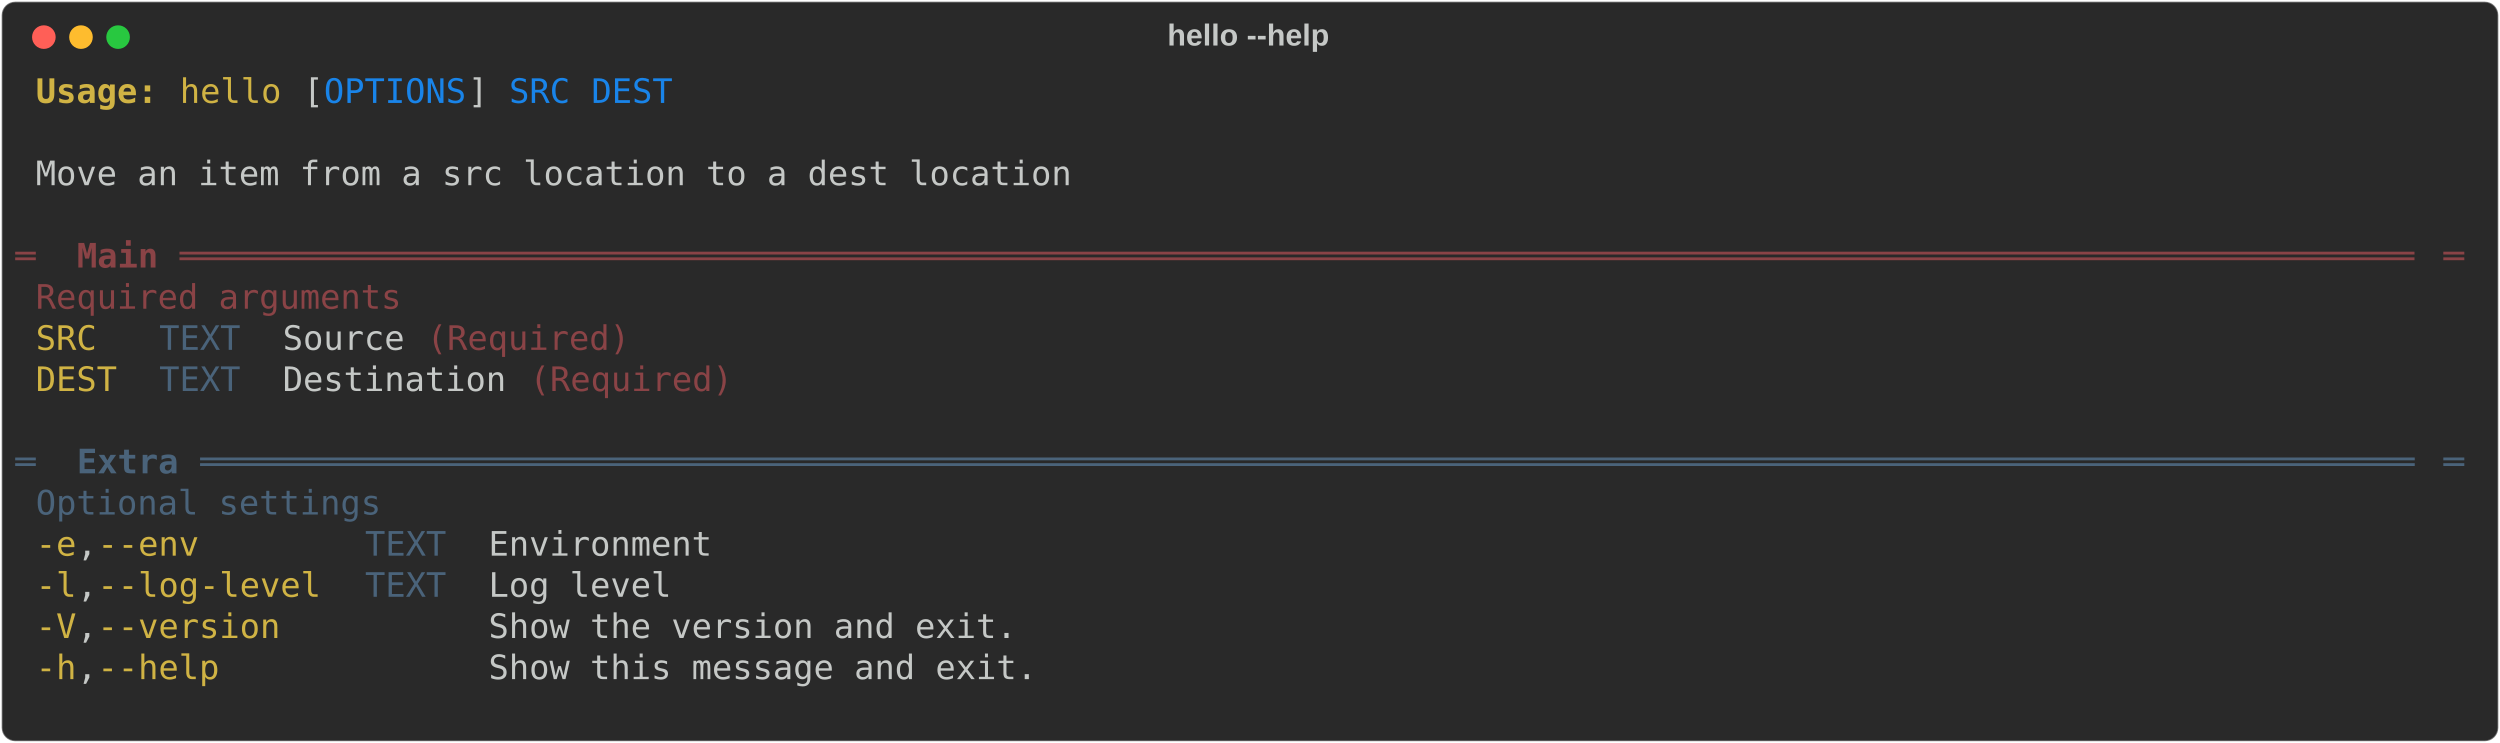
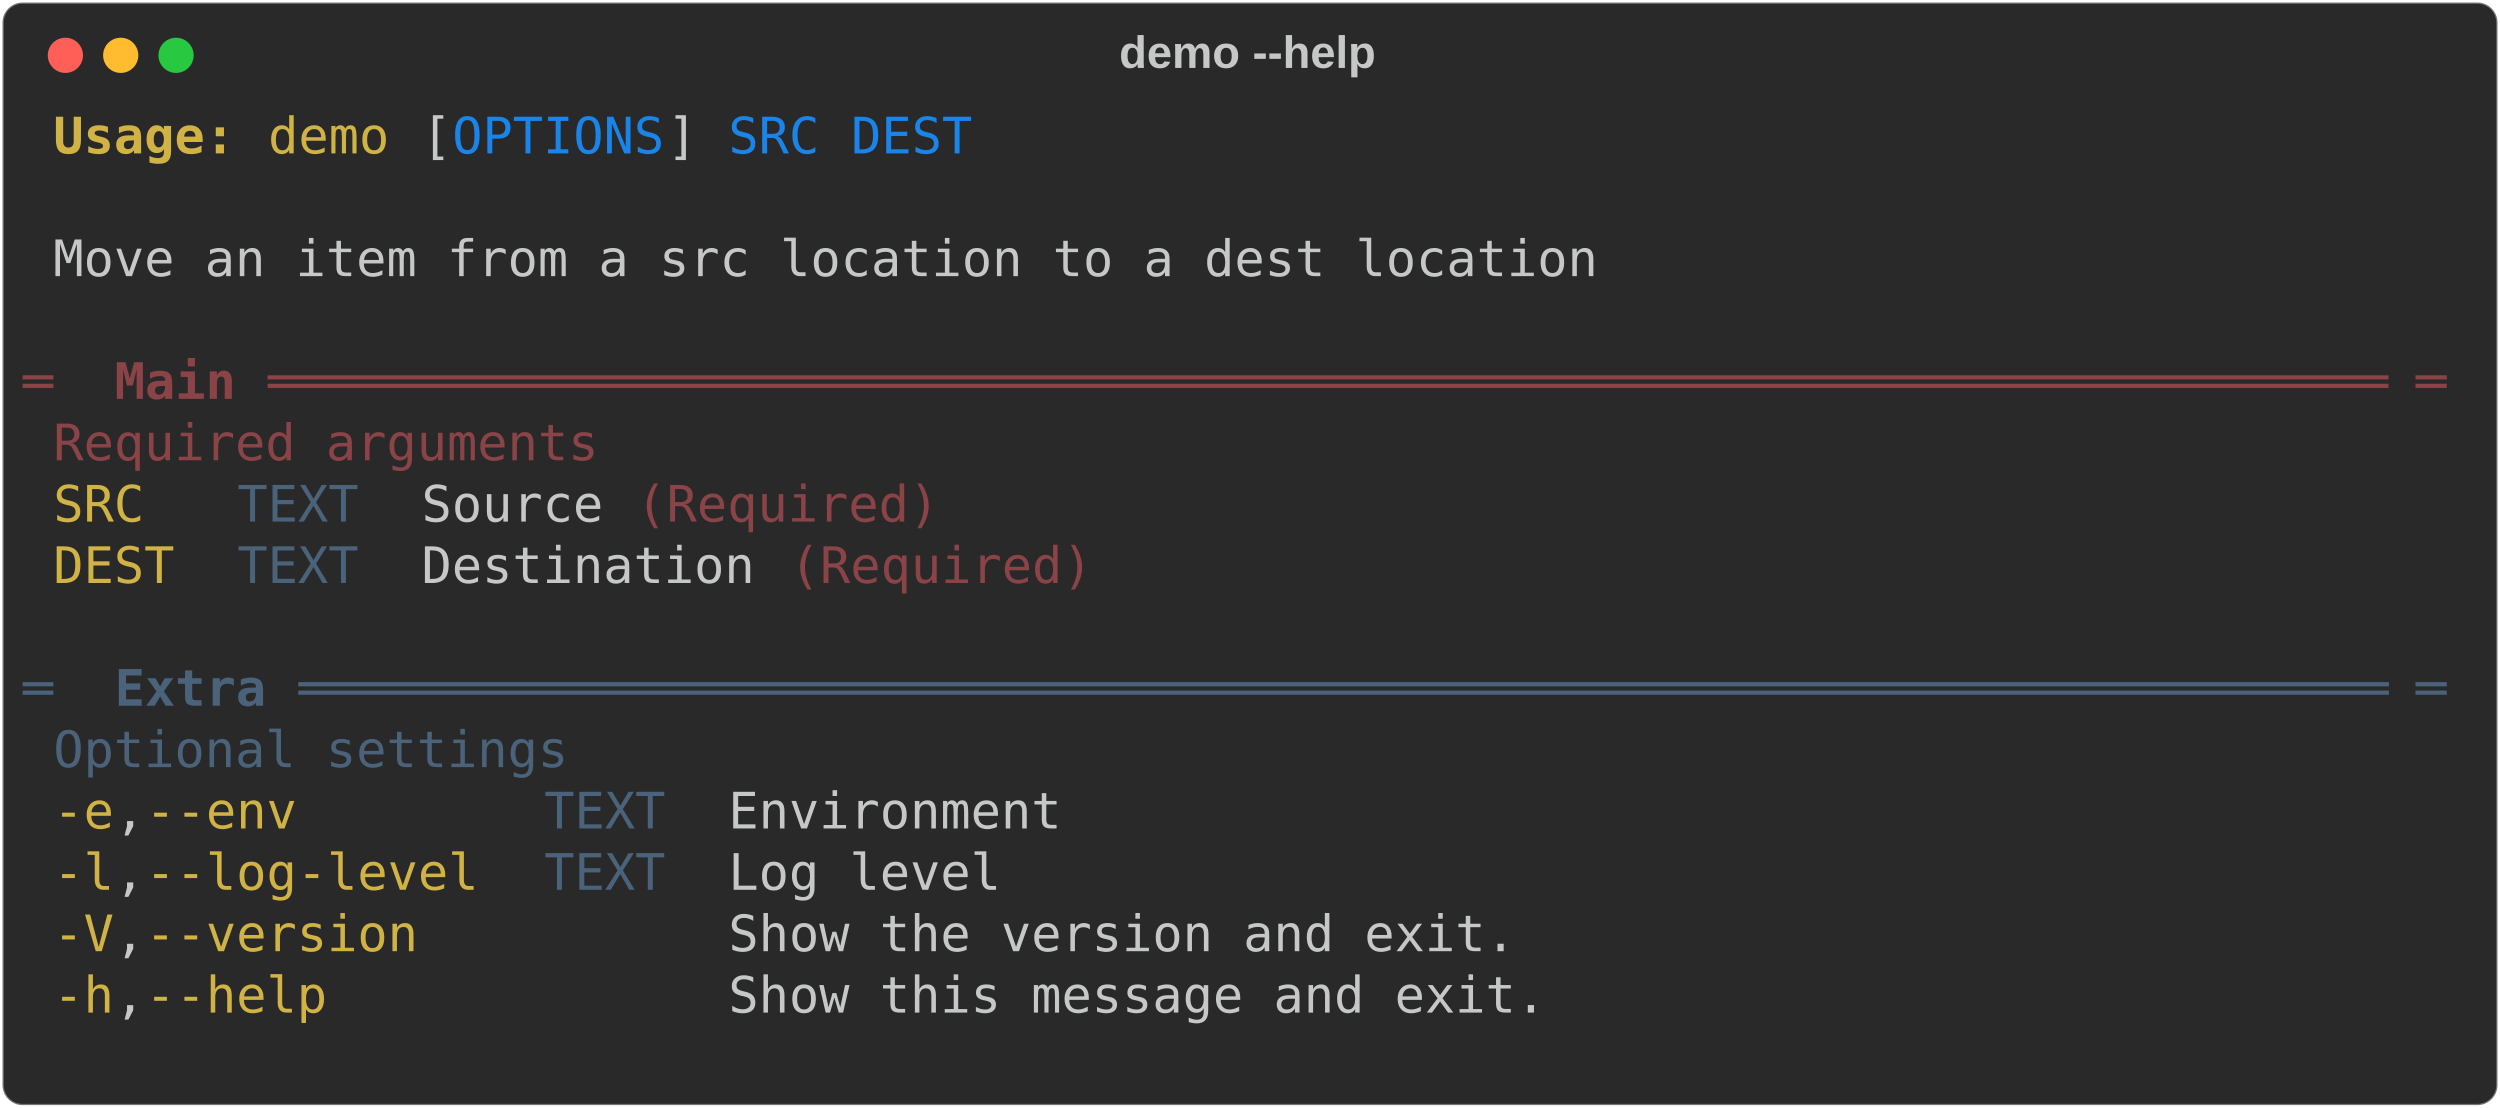
- <svg xmlns="http://www.w3.org/2000/svg" class="rich-terminal" viewBox="0 0 1482 440.4">
+ <svg xmlns="http://www.w3.org/2000/svg" class="rich-terminal" viewBox="0 0 994 440.4">
  <style>

    @font-face {
        font-family: "Fira Code";
        src: local("FiraCode-Regular"),
                url("https://cdnjs.cloudflare.com/ajax/libs/firacode/6.2.0/woff2/FiraCode-Regular.woff2") format("woff2"),
                url("https://cdnjs.cloudflare.com/ajax/libs/firacode/6.2.0/woff/FiraCode-Regular.woff") format("woff");
        font-style: normal;
        font-weight: 400;
    }
    @font-face {
        font-family: "Fira Code";
        src: local("FiraCode-Bold"),
                url("https://cdnjs.cloudflare.com/ajax/libs/firacode/6.2.0/woff2/FiraCode-Bold.woff2") format("woff2"),
                url("https://cdnjs.cloudflare.com/ajax/libs/firacode/6.2.0/woff/FiraCode-Bold.woff") format("woff");
        font-style: bold;
        font-weight: 700;
    }

-     .terminal-1813958770-matrix {
+     .terminal-52291445-matrix {
        font-family: Fira Code, monospace;
        font-size: 20px;
        line-height: 24.4px;
        font-variant-east-asian: full-width;
    }

-     .terminal-1813958770-title {
+     .terminal-52291445-title {
        font-size: 18px;
        font-weight: bold;
        font-family: arial;
    }

-     .terminal-1813958770-r1 { fill: #c5c8c6 }
- .terminal-1813958770-r2 { fill: #d0b344;font-weight: bold }
- .terminal-1813958770-r3 { fill: #d0b344 }
- .terminal-1813958770-r4 { fill: #1984e9 }
- .terminal-1813958770-r5 { fill: #8a4346 }
- .terminal-1813958770-r6 { fill: #8a4346;font-weight: bold }
- .terminal-1813958770-r7 { fill: #4a637a }
- .terminal-1813958770-r8 { fill: #4a637a;font-weight: bold }
+     .terminal-52291445-r1 { fill: #c5c8c6 }
+ .terminal-52291445-r2 { fill: #d0b344;font-weight: bold }
+ .terminal-52291445-r3 { fill: #d0b344 }
+ .terminal-52291445-r4 { fill: #1984e9 }
+ .terminal-52291445-r5 { fill: #8a4346 }
+ .terminal-52291445-r6 { fill: #8a4346;font-weight: bold }
+ .terminal-52291445-r7 { fill: #4a637a }
+ .terminal-52291445-r8 { fill: #4a637a;font-weight: bold }
    </style>
  <defs>
-     <clipPath id="terminal-1813958770-clip-terminal">
-       <rect x="0" y="0" width="1463.0" height="389.4" />
+     <clipPath id="terminal-52291445-clip-terminal">
+       <rect x="0" y="0" width="975.0" height="389.4" />
    </clipPath>
-     <clipPath id="terminal-1813958770-line-0">
-       <rect x="0" y="1.5" width="1464" height="24.65" />
+     <clipPath id="terminal-52291445-line-0">
+       <rect x="0" y="1.5" width="976" height="24.65" />
    </clipPath>
-     <clipPath id="terminal-1813958770-line-1">
-       <rect x="0" y="25.9" width="1464" height="24.65" />
+     <clipPath id="terminal-52291445-line-1">
+       <rect x="0" y="25.9" width="976" height="24.65" />
    </clipPath>
-     <clipPath id="terminal-1813958770-line-2">
-       <rect x="0" y="50.3" width="1464" height="24.65" />
+     <clipPath id="terminal-52291445-line-2">
+       <rect x="0" y="50.3" width="976" height="24.65" />
    </clipPath>
-     <clipPath id="terminal-1813958770-line-3">
-       <rect x="0" y="74.7" width="1464" height="24.65" />
+     <clipPath id="terminal-52291445-line-3">
+       <rect x="0" y="74.7" width="976" height="24.65" />
    </clipPath>
-     <clipPath id="terminal-1813958770-line-4">
-       <rect x="0" y="99.1" width="1464" height="24.65" />
+     <clipPath id="terminal-52291445-line-4">
+       <rect x="0" y="99.1" width="976" height="24.65" />
    </clipPath>
-     <clipPath id="terminal-1813958770-line-5">
-       <rect x="0" y="123.5" width="1464" height="24.65" />
+     <clipPath id="terminal-52291445-line-5">
+       <rect x="0" y="123.5" width="976" height="24.65" />
    </clipPath>
-     <clipPath id="terminal-1813958770-line-6">
-       <rect x="0" y="147.9" width="1464" height="24.65" />
+     <clipPath id="terminal-52291445-line-6">
+       <rect x="0" y="147.9" width="976" height="24.65" />
    </clipPath>
-     <clipPath id="terminal-1813958770-line-7">
-       <rect x="0" y="172.3" width="1464" height="24.65" />
+     <clipPath id="terminal-52291445-line-7">
+       <rect x="0" y="172.3" width="976" height="24.65" />
    </clipPath>
-     <clipPath id="terminal-1813958770-line-8">
-       <rect x="0" y="196.7" width="1464" height="24.65" />
+     <clipPath id="terminal-52291445-line-8">
+       <rect x="0" y="196.7" width="976" height="24.65" />
    </clipPath>
-     <clipPath id="terminal-1813958770-line-9">
-       <rect x="0" y="221.1" width="1464" height="24.65" />
+     <clipPath id="terminal-52291445-line-9">
+       <rect x="0" y="221.1" width="976" height="24.65" />
    </clipPath>
-     <clipPath id="terminal-1813958770-line-10">
-       <rect x="0" y="245.5" width="1464" height="24.65" />
+     <clipPath id="terminal-52291445-line-10">
+       <rect x="0" y="245.5" width="976" height="24.65" />
    </clipPath>
-     <clipPath id="terminal-1813958770-line-11">
-       <rect x="0" y="269.9" width="1464" height="24.65" />
+     <clipPath id="terminal-52291445-line-11">
+       <rect x="0" y="269.9" width="976" height="24.65" />
    </clipPath>
-     <clipPath id="terminal-1813958770-line-12">
-       <rect x="0" y="294.3" width="1464" height="24.65" />
+     <clipPath id="terminal-52291445-line-12">
+       <rect x="0" y="294.3" width="976" height="24.65" />
    </clipPath>
-     <clipPath id="terminal-1813958770-line-13">
-       <rect x="0" y="318.7" width="1464" height="24.65" />
+     <clipPath id="terminal-52291445-line-13">
+       <rect x="0" y="318.7" width="976" height="24.65" />
    </clipPath>
-     <clipPath id="terminal-1813958770-line-14">
-       <rect x="0" y="343.1" width="1464" height="24.65" />
+     <clipPath id="terminal-52291445-line-14">
+       <rect x="0" y="343.1" width="976" height="24.65" />
    </clipPath>
  </defs>
-   <rect fill="#292929" stroke="rgba(255,255,255,0.35)" stroke-width="1" x="1" y="1" width="1480" height="438.4" rx="8" />
-   <text class="terminal-1813958770-title" fill="#c5c8c6" text-anchor="middle" x="740" y="27">hello --help</text>
+   <rect fill="#292929" stroke="rgba(255,255,255,0.35)" stroke-width="1" x="1" y="1" width="992" height="438.4" rx="8" />
+   <text class="terminal-52291445-title" fill="#c5c8c6" text-anchor="middle" x="496" y="27">demo --help</text>
  <g transform="translate(26,22)">
    <circle cx="0" cy="0" r="7" fill="#ff5f57" />
    <circle cx="22" cy="0" r="7" fill="#febc2e" />
    <circle cx="44" cy="0" r="7" fill="#28c840" />
  </g>
-   <g transform="translate(9, 41)" clip-path="url(#terminal-1813958770-clip-terminal)">
-     <g class="terminal-1813958770-matrix">
-       <text class="terminal-1813958770-r2" x="12.2" y="20" textLength="73.2" clip-path="url(#terminal-1813958770-line-0)">Usage:</text>
-       <text class="terminal-1813958770-r3" x="97.6" y="20" textLength="61" clip-path="url(#terminal-1813958770-line-0)">hello</text>
-       <text class="terminal-1813958770-r1" x="170.8" y="20" textLength="12.2" clip-path="url(#terminal-1813958770-line-0)">[</text>
-       <text class="terminal-1813958770-r4" x="183" y="20" textLength="85.4" clip-path="url(#terminal-1813958770-line-0)">OPTIONS</text>
-       <text class="terminal-1813958770-r1" x="268.4" y="20" textLength="24.4" clip-path="url(#terminal-1813958770-line-0)">] </text>
-       <text class="terminal-1813958770-r4" x="292.8" y="20" textLength="36.6" clip-path="url(#terminal-1813958770-line-0)">SRC</text>
-       <text class="terminal-1813958770-r4" x="341.6" y="20" textLength="48.8" clip-path="url(#terminal-1813958770-line-0)">DEST</text>
-       <text class="terminal-1813958770-r1" x="1464" y="20" textLength="12.2" clip-path="url(#terminal-1813958770-line-0)">
+   <g transform="translate(9, 41)" clip-path="url(#terminal-52291445-clip-terminal)">
+     <g class="terminal-52291445-matrix">
+       <text class="terminal-52291445-r2" x="12.2" y="20" textLength="73.2" clip-path="url(#terminal-52291445-line-0)">Usage:</text>
+       <text class="terminal-52291445-r3" x="97.6" y="20" textLength="48.8" clip-path="url(#terminal-52291445-line-0)">demo</text>
+       <text class="terminal-52291445-r1" x="158.6" y="20" textLength="12.2" clip-path="url(#terminal-52291445-line-0)">[</text>
+       <text class="terminal-52291445-r4" x="170.8" y="20" textLength="85.4" clip-path="url(#terminal-52291445-line-0)">OPTIONS</text>
+       <text class="terminal-52291445-r1" x="256.2" y="20" textLength="24.4" clip-path="url(#terminal-52291445-line-0)">] </text>
+       <text class="terminal-52291445-r4" x="280.6" y="20" textLength="36.6" clip-path="url(#terminal-52291445-line-0)">SRC</text>
+       <text class="terminal-52291445-r4" x="329.4" y="20" textLength="48.8" clip-path="url(#terminal-52291445-line-0)">DEST</text>
+       <text class="terminal-52291445-r1" x="976" y="20" textLength="12.2" clip-path="url(#terminal-52291445-line-0)">
</text>
-       <text class="terminal-1813958770-r1" x="1464" y="44.4" textLength="12.2" clip-path="url(#terminal-1813958770-line-1)">
+       <text class="terminal-52291445-r1" x="976" y="44.4" textLength="12.2" clip-path="url(#terminal-52291445-line-1)">
</text>
-       <text class="terminal-1813958770-r1" x="12.2" y="68.8" textLength="622.2" clip-path="url(#terminal-1813958770-line-2)">Move an item from a src location to a dest location</text>
-       <text class="terminal-1813958770-r1" x="1464" y="68.8" textLength="12.2" clip-path="url(#terminal-1813958770-line-2)">
+       <text class="terminal-52291445-r1" x="12.2" y="68.8" textLength="622.2" clip-path="url(#terminal-52291445-line-2)">Move an item from a src location to a dest location</text>
+       <text class="terminal-52291445-r1" x="976" y="68.8" textLength="12.2" clip-path="url(#terminal-52291445-line-2)">
</text>
-       <text class="terminal-1813958770-r1" x="1464" y="93.2" textLength="12.2" clip-path="url(#terminal-1813958770-line-3)">
+       <text class="terminal-52291445-r1" x="976" y="93.2" textLength="12.2" clip-path="url(#terminal-52291445-line-3)">
</text>
-       <text class="terminal-1813958770-r5" x="0" y="117.6" textLength="24.4" clip-path="url(#terminal-1813958770-line-4)"> ═</text>
-       <text class="terminal-1813958770-r6" x="36.6" y="117.6" textLength="48.8" clip-path="url(#terminal-1813958770-line-4)">Main</text>
-       <text class="terminal-1813958770-r5" x="97.6" y="117.6" textLength="1342" clip-path="url(#terminal-1813958770-line-4)">══════════════════════════════════════════════════════════════════════════════════════════════════════════════</text>
-       <text class="terminal-1813958770-r5" x="1439.6" y="117.6" textLength="24.4" clip-path="url(#terminal-1813958770-line-4)">═ </text>
-       <text class="terminal-1813958770-r1" x="1464" y="117.6" textLength="12.2" clip-path="url(#terminal-1813958770-line-4)">
+       <text class="terminal-52291445-r5" x="0" y="117.6" textLength="24.4" clip-path="url(#terminal-52291445-line-4)"> ═</text>
+       <text class="terminal-52291445-r6" x="36.6" y="117.6" textLength="48.8" clip-path="url(#terminal-52291445-line-4)">Main</text>
+       <text class="terminal-52291445-r5" x="97.6" y="117.6" textLength="854" clip-path="url(#terminal-52291445-line-4)">══════════════════════════════════════════════════════════════════════</text>
+       <text class="terminal-52291445-r5" x="951.6" y="117.6" textLength="24.4" clip-path="url(#terminal-52291445-line-4)">═ </text>
+       <text class="terminal-52291445-r1" x="976" y="117.6" textLength="12.2" clip-path="url(#terminal-52291445-line-4)">
</text>
-       <text class="terminal-1813958770-r5" x="12.2" y="142" textLength="219.6" clip-path="url(#terminal-1813958770-line-5)">Required arguments</text>
-       <text class="terminal-1813958770-r1" x="1464" y="142" textLength="12.2" clip-path="url(#terminal-1813958770-line-5)">
+       <text class="terminal-52291445-r5" x="12.2" y="142" textLength="219.6" clip-path="url(#terminal-52291445-line-5)">Required arguments</text>
+       <text class="terminal-52291445-r1" x="976" y="142" textLength="12.2" clip-path="url(#terminal-52291445-line-5)">
</text>
-       <text class="terminal-1813958770-r3" x="12.2" y="166.4" textLength="48.8" clip-path="url(#terminal-1813958770-line-6)">SRC </text>
-       <text class="terminal-1813958770-r7" x="85.4" y="166.4" textLength="48.8" clip-path="url(#terminal-1813958770-line-6)">TEXT</text>
-       <text class="terminal-1813958770-r1" x="158.6" y="166.4" textLength="73.2" clip-path="url(#terminal-1813958770-line-6)">Source</text>
-       <text class="terminal-1813958770-r5" x="244" y="166.4" textLength="122" clip-path="url(#terminal-1813958770-line-6)">(Required)</text>
-       <text class="terminal-1813958770-r1" x="1464" y="166.4" textLength="12.2" clip-path="url(#terminal-1813958770-line-6)">
+       <text class="terminal-52291445-r3" x="12.2" y="166.4" textLength="48.8" clip-path="url(#terminal-52291445-line-6)">SRC </text>
+       <text class="terminal-52291445-r7" x="85.4" y="166.4" textLength="48.8" clip-path="url(#terminal-52291445-line-6)">TEXT</text>
+       <text class="terminal-52291445-r1" x="158.6" y="166.4" textLength="73.2" clip-path="url(#terminal-52291445-line-6)">Source</text>
+       <text class="terminal-52291445-r5" x="244" y="166.4" textLength="122" clip-path="url(#terminal-52291445-line-6)">(Required)</text>
+       <text class="terminal-52291445-r1" x="976" y="166.4" textLength="12.2" clip-path="url(#terminal-52291445-line-6)">
</text>
-       <text class="terminal-1813958770-r3" x="12.2" y="190.8" textLength="48.8" clip-path="url(#terminal-1813958770-line-7)">DEST</text>
-       <text class="terminal-1813958770-r7" x="85.4" y="190.8" textLength="48.8" clip-path="url(#terminal-1813958770-line-7)">TEXT</text>
-       <text class="terminal-1813958770-r1" x="158.6" y="190.8" textLength="134.2" clip-path="url(#terminal-1813958770-line-7)">Destination</text>
-       <text class="terminal-1813958770-r5" x="305" y="190.8" textLength="122" clip-path="url(#terminal-1813958770-line-7)">(Required)</text>
-       <text class="terminal-1813958770-r1" x="1464" y="190.8" textLength="12.2" clip-path="url(#terminal-1813958770-line-7)">
+       <text class="terminal-52291445-r3" x="12.2" y="190.8" textLength="48.8" clip-path="url(#terminal-52291445-line-7)">DEST</text>
+       <text class="terminal-52291445-r7" x="85.4" y="190.8" textLength="48.8" clip-path="url(#terminal-52291445-line-7)">TEXT</text>
+       <text class="terminal-52291445-r1" x="158.6" y="190.8" textLength="134.2" clip-path="url(#terminal-52291445-line-7)">Destination</text>
+       <text class="terminal-52291445-r5" x="305" y="190.8" textLength="122" clip-path="url(#terminal-52291445-line-7)">(Required)</text>
+       <text class="terminal-52291445-r1" x="976" y="190.8" textLength="12.2" clip-path="url(#terminal-52291445-line-7)">
</text>
-       <text class="terminal-1813958770-r1" x="1464" y="215.2" textLength="12.2" clip-path="url(#terminal-1813958770-line-8)">
+       <text class="terminal-52291445-r1" x="976" y="215.2" textLength="12.2" clip-path="url(#terminal-52291445-line-8)">
</text>
-       <text class="terminal-1813958770-r7" x="0" y="239.6" textLength="24.4" clip-path="url(#terminal-1813958770-line-9)"> ═</text>
-       <text class="terminal-1813958770-r8" x="36.6" y="239.6" textLength="61" clip-path="url(#terminal-1813958770-line-9)">Extra</text>
-       <text class="terminal-1813958770-r7" x="109.8" y="239.6" textLength="1329.8" clip-path="url(#terminal-1813958770-line-9)">═════════════════════════════════════════════════════════════════════════════════════════════════════════════</text>
-       <text class="terminal-1813958770-r7" x="1439.6" y="239.6" textLength="24.4" clip-path="url(#terminal-1813958770-line-9)">═ </text>
-       <text class="terminal-1813958770-r1" x="1464" y="239.6" textLength="12.2" clip-path="url(#terminal-1813958770-line-9)">
+       <text class="terminal-52291445-r7" x="0" y="239.6" textLength="24.4" clip-path="url(#terminal-52291445-line-9)"> ═</text>
+       <text class="terminal-52291445-r8" x="36.6" y="239.6" textLength="61" clip-path="url(#terminal-52291445-line-9)">Extra</text>
+       <text class="terminal-52291445-r7" x="109.8" y="239.6" textLength="841.8" clip-path="url(#terminal-52291445-line-9)">═════════════════════════════════════════════════════════════════════</text>
+       <text class="terminal-52291445-r7" x="951.6" y="239.6" textLength="24.4" clip-path="url(#terminal-52291445-line-9)">═ </text>
+       <text class="terminal-52291445-r1" x="976" y="239.6" textLength="12.2" clip-path="url(#terminal-52291445-line-9)">
</text>
-       <text class="terminal-1813958770-r7" x="12.2" y="264" textLength="207.4" clip-path="url(#terminal-1813958770-line-10)">Optional settings</text>
-       <text class="terminal-1813958770-r1" x="1464" y="264" textLength="12.2" clip-path="url(#terminal-1813958770-line-10)">
+       <text class="terminal-52291445-r7" x="12.2" y="264" textLength="207.4" clip-path="url(#terminal-52291445-line-10)">Optional settings</text>
+       <text class="terminal-52291445-r1" x="976" y="264" textLength="12.2" clip-path="url(#terminal-52291445-line-10)">
</text>
-       <text class="terminal-1813958770-r3" x="12.2" y="288.4" textLength="24.4" clip-path="url(#terminal-1813958770-line-11)">-e</text>
-       <text class="terminal-1813958770-r1" x="36.6" y="288.4" textLength="12.2" clip-path="url(#terminal-1813958770-line-11)">,</text>
-       <text class="terminal-1813958770-r3" x="48.8" y="288.4" textLength="61" clip-path="url(#terminal-1813958770-line-11)">--env</text>
-       <text class="terminal-1813958770-r7" x="207.4" y="288.4" textLength="48.8" clip-path="url(#terminal-1813958770-line-11)">TEXT</text>
-       <text class="terminal-1813958770-r1" x="280.6" y="288.4" textLength="134.2" clip-path="url(#terminal-1813958770-line-11)">Environment</text>
-       <text class="terminal-1813958770-r1" x="1464" y="288.4" textLength="12.2" clip-path="url(#terminal-1813958770-line-11)">
+       <text class="terminal-52291445-r3" x="12.2" y="288.4" textLength="24.4" clip-path="url(#terminal-52291445-line-11)">-e</text>
+       <text class="terminal-52291445-r1" x="36.6" y="288.4" textLength="12.2" clip-path="url(#terminal-52291445-line-11)">,</text>
+       <text class="terminal-52291445-r3" x="48.8" y="288.4" textLength="61" clip-path="url(#terminal-52291445-line-11)">--env</text>
+       <text class="terminal-52291445-r7" x="207.4" y="288.4" textLength="48.8" clip-path="url(#terminal-52291445-line-11)">TEXT</text>
+       <text class="terminal-52291445-r1" x="280.6" y="288.4" textLength="134.2" clip-path="url(#terminal-52291445-line-11)">Environment</text>
+       <text class="terminal-52291445-r1" x="976" y="288.4" textLength="12.2" clip-path="url(#terminal-52291445-line-11)">
</text>
-       <text class="terminal-1813958770-r3" x="12.2" y="312.8" textLength="24.4" clip-path="url(#terminal-1813958770-line-12)">-l</text>
-       <text class="terminal-1813958770-r1" x="36.6" y="312.8" textLength="12.2" clip-path="url(#terminal-1813958770-line-12)">,</text>
-       <text class="terminal-1813958770-r3" x="48.8" y="312.8" textLength="134.2" clip-path="url(#terminal-1813958770-line-12)">--log-level</text>
-       <text class="terminal-1813958770-r7" x="207.4" y="312.8" textLength="48.8" clip-path="url(#terminal-1813958770-line-12)">TEXT</text>
-       <text class="terminal-1813958770-r1" x="280.6" y="312.8" textLength="109.8" clip-path="url(#terminal-1813958770-line-12)">Log level</text>
-       <text class="terminal-1813958770-r1" x="1464" y="312.8" textLength="12.2" clip-path="url(#terminal-1813958770-line-12)">
+       <text class="terminal-52291445-r3" x="12.2" y="312.8" textLength="24.4" clip-path="url(#terminal-52291445-line-12)">-l</text>
+       <text class="terminal-52291445-r1" x="36.6" y="312.8" textLength="12.2" clip-path="url(#terminal-52291445-line-12)">,</text>
+       <text class="terminal-52291445-r3" x="48.8" y="312.8" textLength="134.2" clip-path="url(#terminal-52291445-line-12)">--log-level</text>
+       <text class="terminal-52291445-r7" x="207.4" y="312.8" textLength="48.8" clip-path="url(#terminal-52291445-line-12)">TEXT</text>
+       <text class="terminal-52291445-r1" x="280.6" y="312.8" textLength="109.8" clip-path="url(#terminal-52291445-line-12)">Log level</text>
+       <text class="terminal-52291445-r1" x="976" y="312.8" textLength="12.2" clip-path="url(#terminal-52291445-line-12)">
</text>
-       <text class="terminal-1813958770-r3" x="12.2" y="337.2" textLength="24.4" clip-path="url(#terminal-1813958770-line-13)">-V</text>
-       <text class="terminal-1813958770-r1" x="36.6" y="337.2" textLength="12.2" clip-path="url(#terminal-1813958770-line-13)">,</text>
-       <text class="terminal-1813958770-r3" x="48.8" y="337.2" textLength="109.8" clip-path="url(#terminal-1813958770-line-13)">--version</text>
-       <text class="terminal-1813958770-r1" x="280.6" y="337.2" textLength="317.2" clip-path="url(#terminal-1813958770-line-13)">Show the version and exit.</text>
-       <text class="terminal-1813958770-r1" x="1464" y="337.2" textLength="12.2" clip-path="url(#terminal-1813958770-line-13)">
+       <text class="terminal-52291445-r3" x="12.2" y="337.2" textLength="24.4" clip-path="url(#terminal-52291445-line-13)">-V</text>
+       <text class="terminal-52291445-r1" x="36.6" y="337.2" textLength="12.2" clip-path="url(#terminal-52291445-line-13)">,</text>
+       <text class="terminal-52291445-r3" x="48.8" y="337.2" textLength="109.8" clip-path="url(#terminal-52291445-line-13)">--version</text>
+       <text class="terminal-52291445-r1" x="280.6" y="337.2" textLength="317.2" clip-path="url(#terminal-52291445-line-13)">Show the version and exit.</text>
+       <text class="terminal-52291445-r1" x="976" y="337.2" textLength="12.2" clip-path="url(#terminal-52291445-line-13)">
</text>
-       <text class="terminal-1813958770-r3" x="12.2" y="361.6" textLength="24.4" clip-path="url(#terminal-1813958770-line-14)">-h</text>
-       <text class="terminal-1813958770-r1" x="36.6" y="361.6" textLength="12.2" clip-path="url(#terminal-1813958770-line-14)">,</text>
-       <text class="terminal-1813958770-r3" x="48.8" y="361.6" textLength="73.2" clip-path="url(#terminal-1813958770-line-14)">--help</text>
-       <text class="terminal-1813958770-r1" x="280.6" y="361.6" textLength="329.4" clip-path="url(#terminal-1813958770-line-14)">Show this message and exit.</text>
-       <text class="terminal-1813958770-r1" x="1464" y="361.6" textLength="12.2" clip-path="url(#terminal-1813958770-line-14)">
+       <text class="terminal-52291445-r3" x="12.2" y="361.6" textLength="24.4" clip-path="url(#terminal-52291445-line-14)">-h</text>
+       <text class="terminal-52291445-r1" x="36.6" y="361.6" textLength="12.2" clip-path="url(#terminal-52291445-line-14)">,</text>
+       <text class="terminal-52291445-r3" x="48.8" y="361.6" textLength="73.2" clip-path="url(#terminal-52291445-line-14)">--help</text>
+       <text class="terminal-52291445-r1" x="280.6" y="361.6" textLength="329.4" clip-path="url(#terminal-52291445-line-14)">Show this message and exit.</text>
+       <text class="terminal-52291445-r1" x="976" y="361.6" textLength="12.2" clip-path="url(#terminal-52291445-line-14)">
</text>
-       <text class="terminal-1813958770-r1" x="1464" y="386" textLength="12.2" clip-path="url(#terminal-1813958770-line-15)">
+       <text class="terminal-52291445-r1" x="976" y="386" textLength="12.2" clip-path="url(#terminal-52291445-line-15)">
</text>
    </g>
  </g>
</svg>
